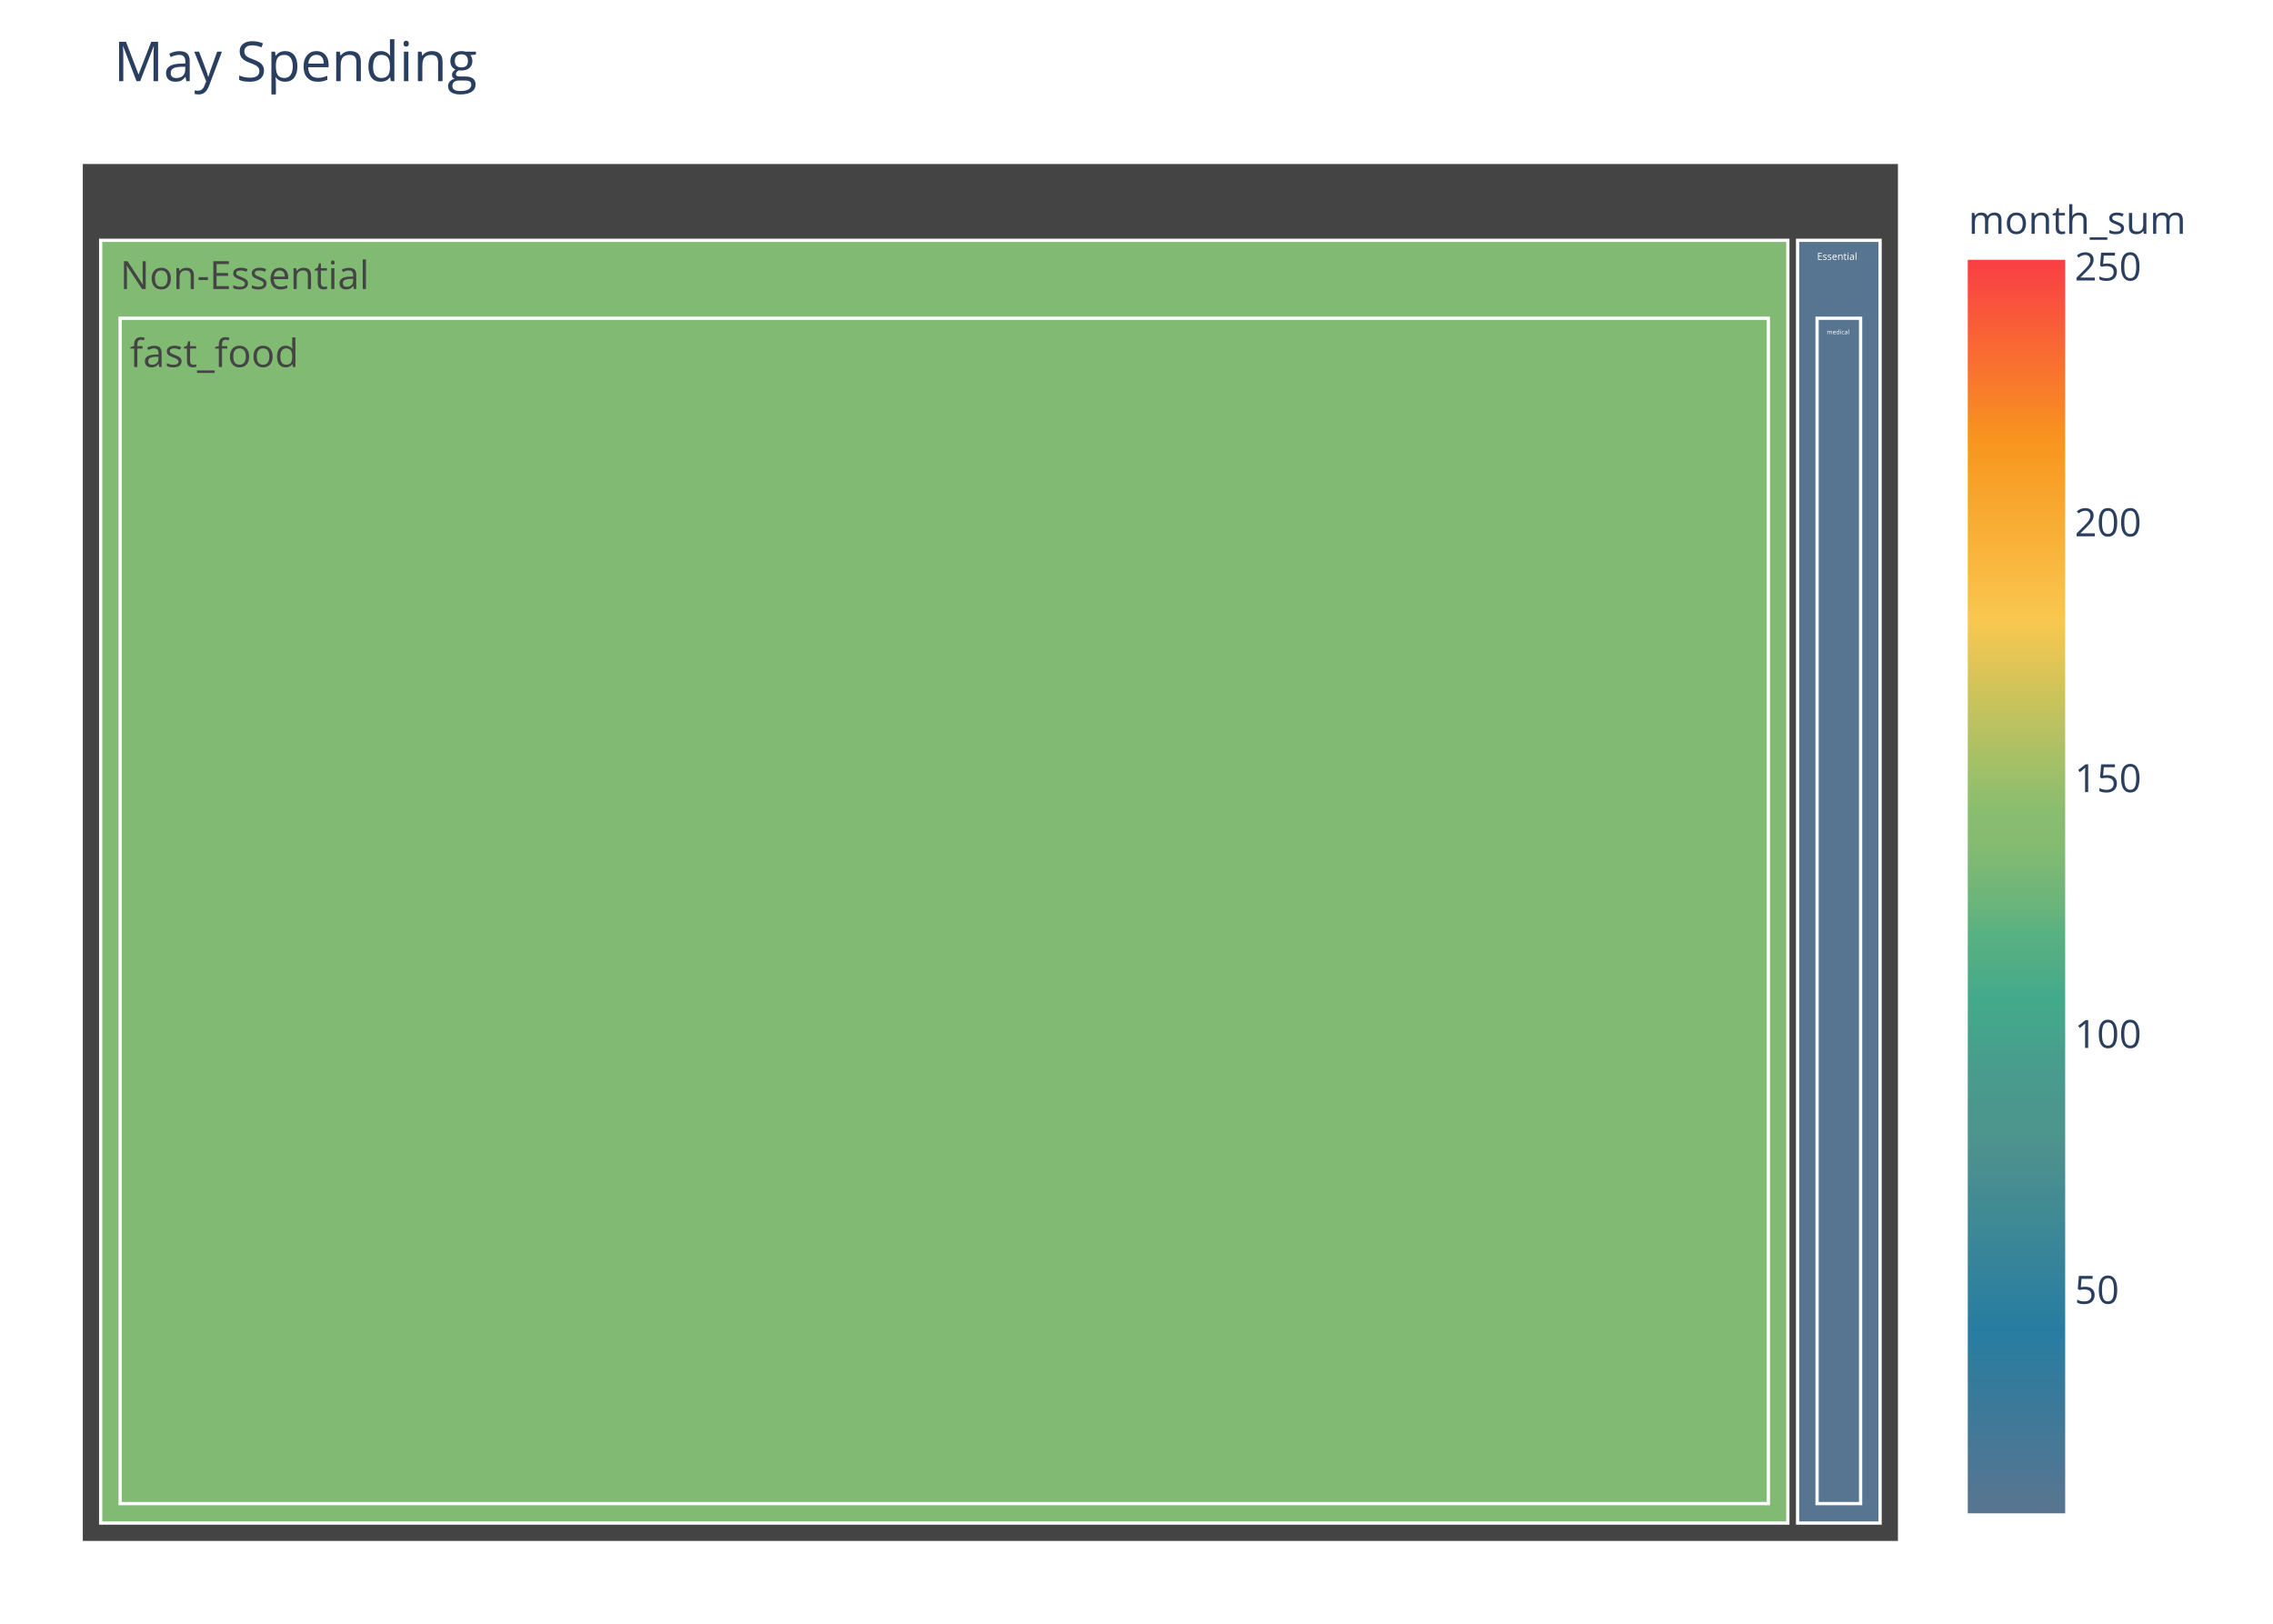
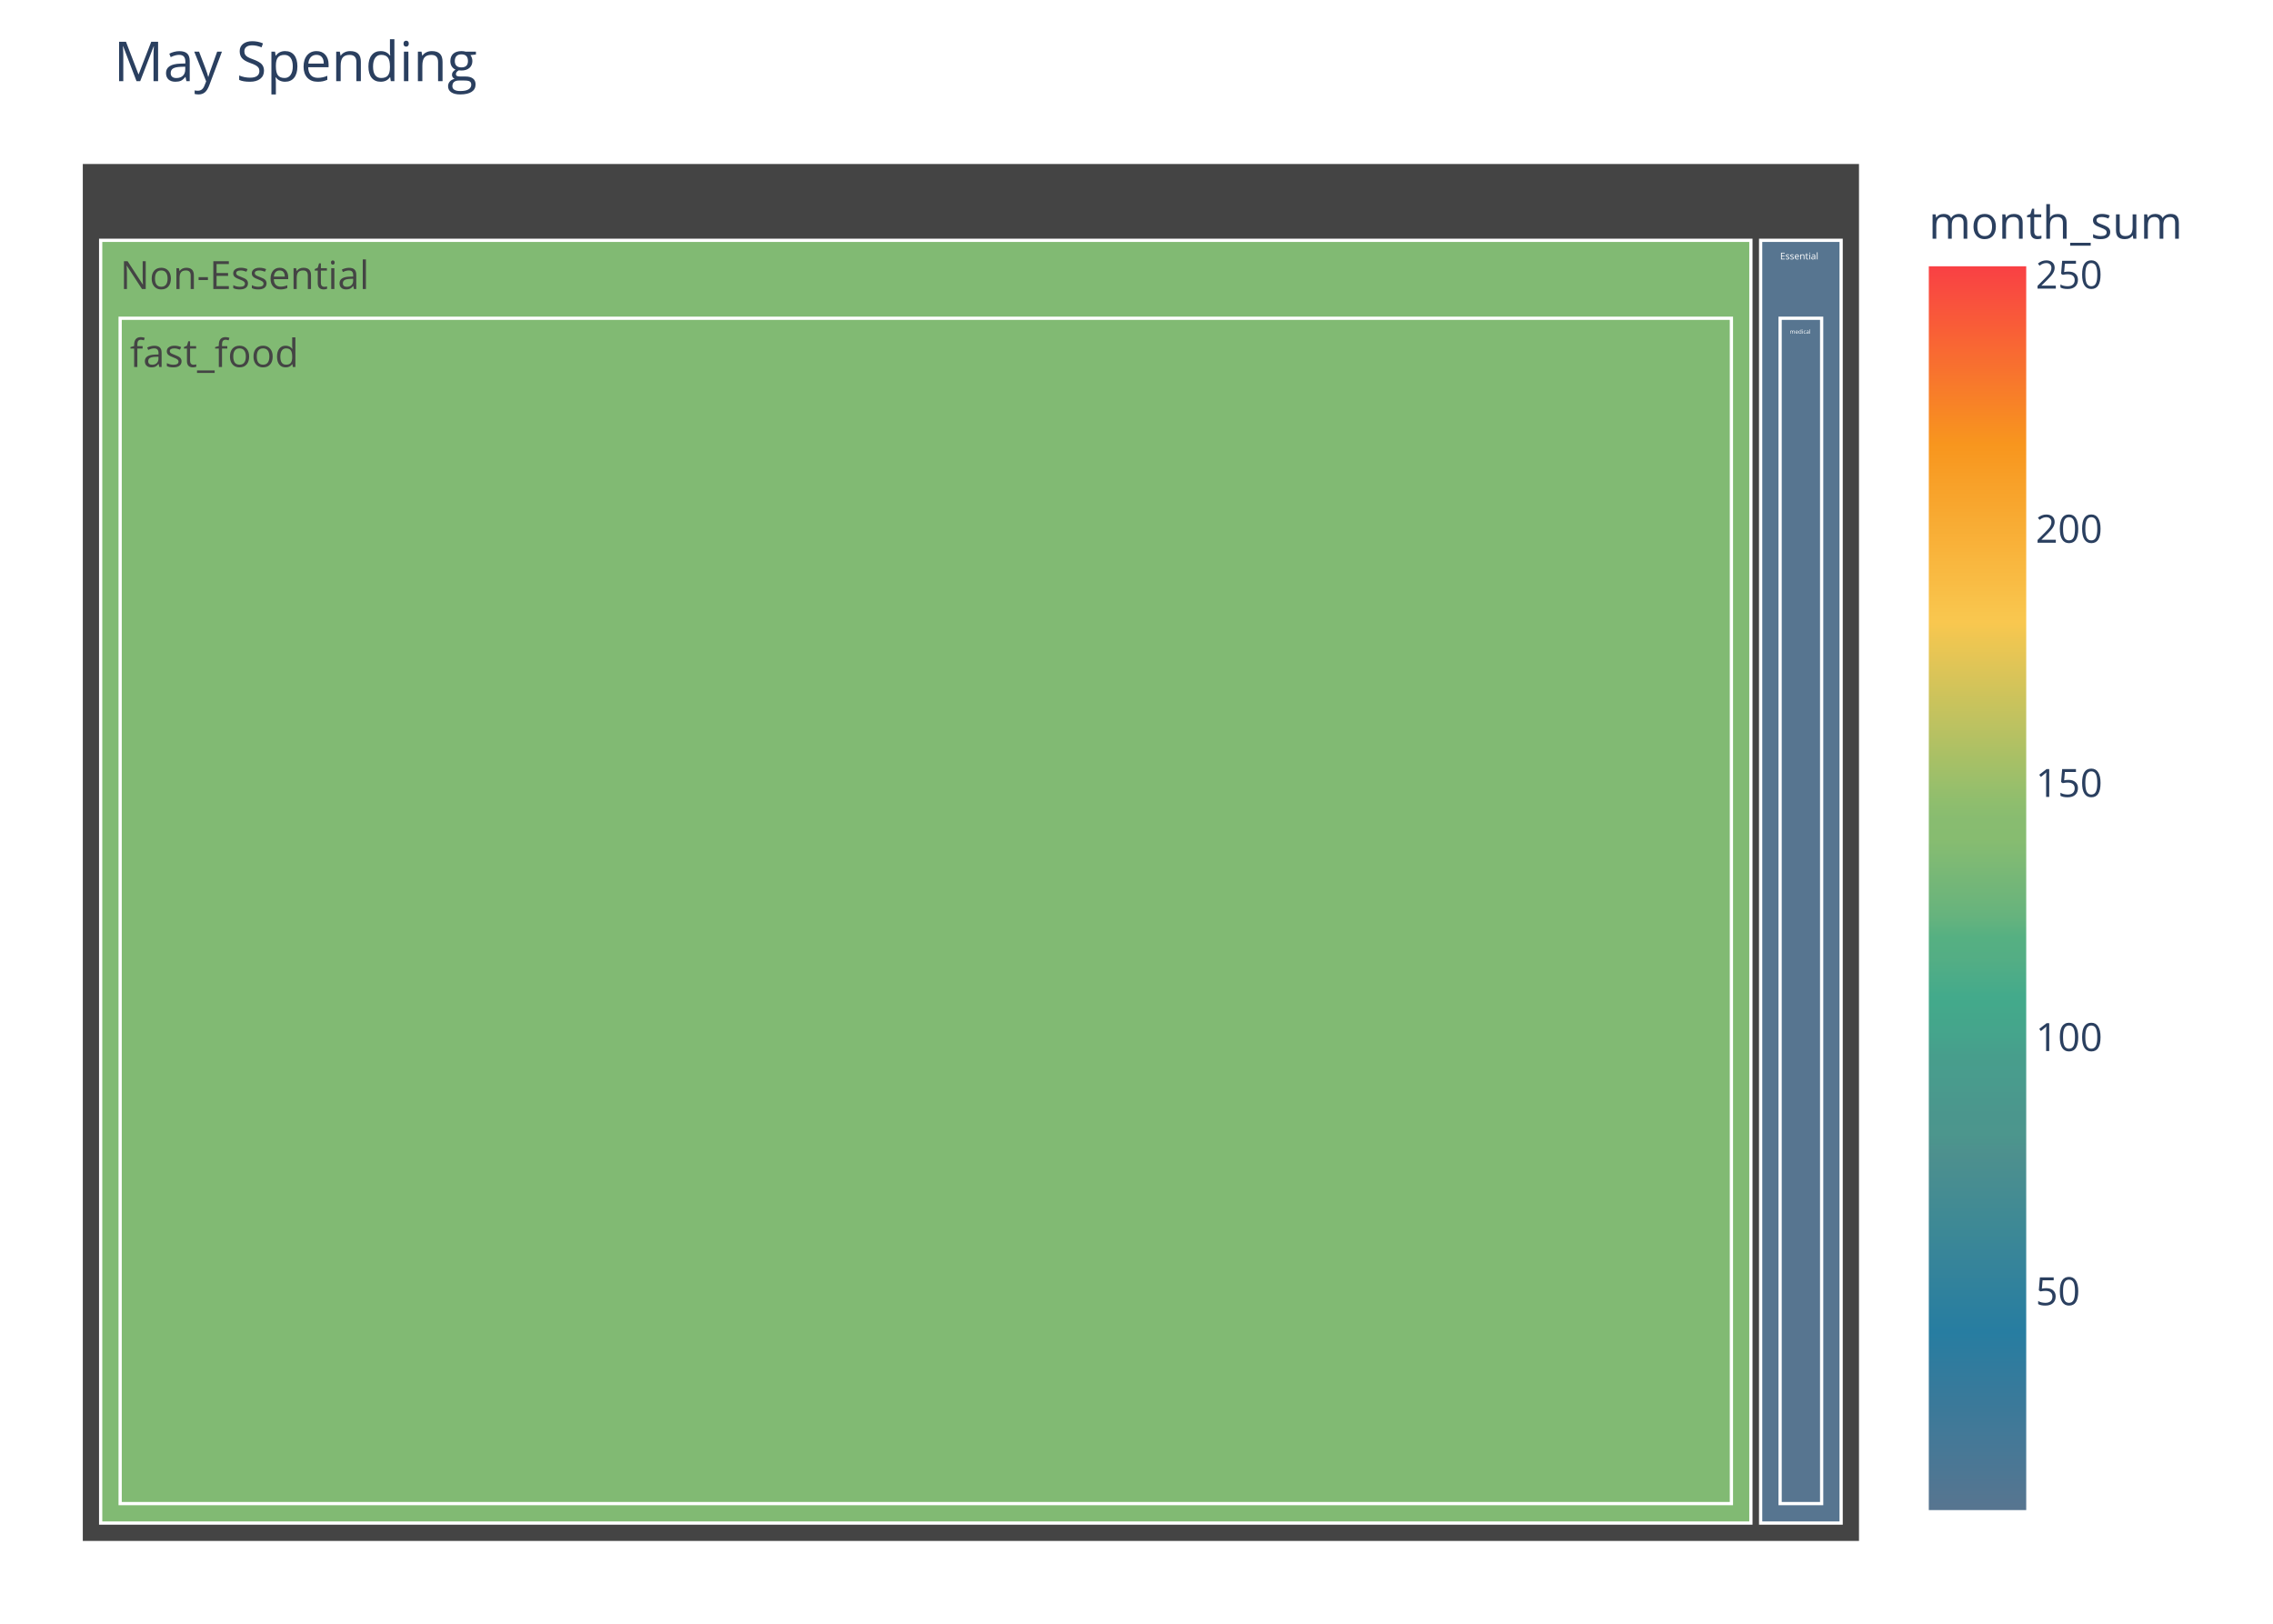
<svg xmlns="http://www.w3.org/2000/svg" class="main-svg" width="700" height="500" style="" viewBox="0 0 700 500">
  <rect x="0" y="0" width="700" height="500" style="fill: rgb(255, 255, 255); fill-opacity: 1;" />
-   <defs id="defs-7655bb">
+   <defs id="defs-751863">
    <g class="clips" />
    <g class="gradients">
-       <linearGradient x1="0" x2="0" y1="1" y2="0" id="g7655bb-cbcoloraxis">
+       <linearGradient x1="0" x2="0" y1="1" y2="0" id="g751863-cbcoloraxis">
        <stop offset="0%" stop-color="rgb(87, 117, 144)" stop-opacity="1" />
        <stop offset="1.587%" stop-color="rgb(82, 118, 146)" stop-opacity="1" />
        <stop offset="3.175%" stop-color="rgb(76, 119, 148)" stop-opacity="1" />
        <stop offset="4.762%" stop-color="rgb(71, 120, 150)" stop-opacity="1" />
        <stop offset="6.349%" stop-color="rgb(66, 121, 152)" stop-opacity="1" />
        <stop offset="7.937%" stop-color="rgb(60, 121, 153)" stop-opacity="1" />
        <stop offset="9.524%" stop-color="rgb(55, 122, 155)" stop-opacity="1" />
        <stop offset="11.111%" stop-color="rgb(50, 123, 157)" stop-opacity="1" />
        <stop offset="12.698%" stop-color="rgb(44, 124, 159)" stop-opacity="1" />
        <stop offset="14.286%" stop-color="rgb(39, 125, 161)" stop-opacity="1" />
        <stop offset="15.873%" stop-color="rgb(43, 127, 159)" stop-opacity="1" />
        <stop offset="17.46%" stop-color="rgb(47, 129, 157)" stop-opacity="1" />
        <stop offset="19.048%" stop-color="rgb(52, 131, 155)" stop-opacity="1" />
        <stop offset="20.635%" stop-color="rgb(56, 133, 153)" stop-opacity="1" />
        <stop offset="22.222%" stop-color="rgb(60, 136, 150)" stop-opacity="1" />
        <stop offset="23.81%" stop-color="rgb(64, 138, 148)" stop-opacity="1" />
        <stop offset="25.397%" stop-color="rgb(69, 140, 146)" stop-opacity="1" />
        <stop offset="26.984%" stop-color="rgb(73, 142, 144)" stop-opacity="1" />
        <stop offset="28.571%" stop-color="rgb(77, 144, 142)" stop-opacity="1" />
        <stop offset="30.159%" stop-color="rgb(76, 150, 141)" stop-opacity="1" />
        <stop offset="31.746%" stop-color="rgb(75, 150, 141)" stop-opacity="1" />
        <stop offset="33.333%" stop-color="rgb(74, 153, 141)" stop-opacity="1" />
        <stop offset="34.921%" stop-color="rgb(73, 156, 141)" stop-opacity="1" />
        <stop offset="36.508%" stop-color="rgb(71, 158, 140)" stop-opacity="1" />
        <stop offset="38.095%" stop-color="rgb(69, 164, 140)" stop-opacity="1" />
        <stop offset="39.683%" stop-color="rgb(68, 167, 139)" stop-opacity="1" />
        <stop offset="41.27%" stop-color="rgb(67, 170, 139)" stop-opacity="1" />
        <stop offset="42.857%" stop-color="rgb(76, 172, 136)" stop-opacity="1" />
        <stop offset="44.444%" stop-color="rgb(84, 174, 132)" stop-opacity="1" />
        <stop offset="46.032%" stop-color="rgb(85, 176, 130)" stop-opacity="1" />
        <stop offset="47.619%" stop-color="rgb(101, 179, 126)" stop-opacity="1" />
        <stop offset="49.206%" stop-color="rgb(110, 181, 122)" stop-opacity="1" />
        <stop offset="50.794%" stop-color="rgb(118, 183, 119)" stop-opacity="1" />
        <stop offset="52.381%" stop-color="rgb(127, 186, 116)" stop-opacity="1" />
        <stop offset="53.968%" stop-color="rgb(135, 188, 112)" stop-opacity="1" />
        <stop offset="55.556%" stop-color="rgb(136, 188, 112)" stop-opacity="1" />
        <stop offset="57.143%" stop-color="rgb(144, 190, 109)" stop-opacity="1" />
        <stop offset="58.73%" stop-color="rgb(156, 191, 106)" stop-opacity="1" />
        <stop offset="60.317%" stop-color="rgb(167, 192, 102)" stop-opacity="1" />
        <stop offset="61.905%" stop-color="rgb(179, 193, 99)" stop-opacity="1" />
        <stop offset="63.492%" stop-color="rgb(191, 194, 96)" stop-opacity="1" />
        <stop offset="65.079%" stop-color="rgb(202, 195, 92)" stop-opacity="1" />
        <stop offset="66.667%" stop-color="rgb(214, 196, 89)" stop-opacity="1" />
        <stop offset="68.254%" stop-color="rgb(226, 197, 86)" stop-opacity="1" />
        <stop offset="69.841%" stop-color="rgb(237, 198, 82)" stop-opacity="1" />
        <stop offset="71.429%" stop-color="rgb(249, 199, 79)" stop-opacity="1" />
        <stop offset="73.016%" stop-color="rgb(249, 194, 74)" stop-opacity="1" />
        <stop offset="74.603%" stop-color="rgb(249, 188, 68)" stop-opacity="1" />
        <stop offset="76.19%" stop-color="rgb(249, 183, 63)" stop-opacity="1" />
        <stop offset="77.778%" stop-color="rgb(249, 177, 57)" stop-opacity="1" />
        <stop offset="79.365%" stop-color="rgb(248, 172, 52)" stop-opacity="1" />
        <stop offset="80.952%" stop-color="rgb(248, 166, 46)" stop-opacity="1" />
        <stop offset="82.54%" stop-color="rgb(248, 161, 41)" stop-opacity="1" />
        <stop offset="84.127%" stop-color="rgb(248, 155, 35)" stop-opacity="1" />
        <stop offset="85.714%" stop-color="rgb(248, 150, 30)" stop-opacity="1" />
        <stop offset="87.302%" stop-color="rgb(248, 141, 34)" stop-opacity="1" />
        <stop offset="88.889%" stop-color="rgb(248, 131, 38)" stop-opacity="1" />
        <stop offset="90.476%" stop-color="rgb(248, 122, 43)" stop-opacity="1" />
        <stop offset="92.063%" stop-color="rgb(248, 112, 47)" stop-opacity="1" />
        <stop offset="93.651%" stop-color="rgb(249, 103, 51)" stop-opacity="1" />
        <stop offset="95.238%" stop-color="rgb(249, 93, 55)" stop-opacity="1" />
        <stop offset="96.825%" stop-color="rgb(249, 84, 60)" stop-opacity="1" />
        <stop offset="98.413%" stop-color="rgb(249, 74, 64)" stop-opacity="1" />
        <stop offset="100%" stop-color="rgb(249, 65, 68)" stop-opacity="1" />
      </linearGradient>
    </g>
+     <g class="patterns" />
  </defs>
  <g class="bglayer" />
  <g class="layer-below">
    <g class="imagelayer" />
    <g class="shapelayer" />
  </g>
  <g class="cartesianlayer" />
  <g class="polarlayer" />
+   <g class="smithlayer" />
  <g class="ternarylayer" />
  <g class="geolayer" />
  <g class="funnelarealayer" />
  <g class="pielayer" />
+   <g class="iciclelayer" />
  <g class="treemaplayer">
    <g class="trace treemap" style="opacity: 1;">
      <g class="slice cursor-pointer">
-         <path class="surface" d="M25,50L585,50L585,475L25,475Z" style="pointer-events: all; stroke-width: 1; fill: rgb(68, 68, 68); fill-opacity: 1; stroke: rgb(255, 255, 255); stroke-opacity: 1; opacity: 1;" />
+         <path class="surface" d="M25,50L573,50L573,475L25,475Z" style="pointer-events: all; stroke-width: 1; fill: rgb(68, 68, 68); fill-opacity: 1; stroke: rgb(255, 255, 255); stroke-opacity: 1; opacity: 1;" />
        <g class="slicetext">
          <text data-notex="1" class="slicetext" text-anchor="start" x="0" y="0" style="font-family: 'Open Sans', verdana, arial, sans-serif; font-size: 12px; fill: rgb(255, 255, 255); fill-opacity: 1; white-space: pre;" transform="translate(31,65)"> </text>
        </g>
      </g>
      <g class="slice cursor-pointer">
-         <path class="surface" d="M31,74L550.59,74L550.59,469L31,469Z" style="pointer-events: all; stroke-width: 1; fill: rgb(129, 186, 115); fill-opacity: 1; stroke: rgb(255, 255, 255); stroke-opacity: 1; opacity: 1;" />
+         <path class="surface" d="M31,74L539.209,74L539.209,469L31,469Z" style="pointer-events: all; stroke-width: 1; fill: rgb(129, 186, 115); fill-opacity: 1; stroke: rgb(255, 255, 255); stroke-opacity: 1; opacity: 1;" />
        <g class="slicetext">
          <text data-notex="1" class="slicetext" text-anchor="start" x="0" y="0" style="font-family: 'Open Sans', verdana, arial, sans-serif; font-size: 12px; fill: rgb(68, 68, 68); fill-opacity: 1; white-space: pre;" transform="translate(37,89)">Non-Essential</text>
        </g>
      </g>
      <g class="slice cursor-pointer">
-         <path class="surface" d="M553.59,74L579,74L579,469L553.59,469Z" style="pointer-events: all; stroke-width: 1; fill: rgb(87, 117, 144); fill-opacity: 1; stroke: rgb(255, 255, 255); stroke-opacity: 1; opacity: 1;" />
+         <path class="surface" d="M542.209,74L567,74L567,469L542.209,469Z" style="pointer-events: all; stroke-width: 1; fill: rgb(87, 117, 144); fill-opacity: 1; stroke: rgb(255, 255, 255); stroke-opacity: 1; opacity: 1;" />
        <g class="slicetext">
-           <text data-notex="1" class="slicetext" text-anchor="start" x="0" y="0" style="font-family: 'Open Sans', verdana, arial, sans-serif; font-size: 12px; fill: rgb(255, 255, 255); fill-opacity: 1; white-space: pre;" transform="translate(559.59,80.01578)scale(0.2513147)">Essential</text>
+           <text data-notex="1" class="slicetext" text-anchor="start" x="0" y="0" style="font-family: 'Open Sans', verdana, arial, sans-serif; font-size: 12px; fill: rgb(255, 255, 255); fill-opacity: 1; white-space: pre;" transform="translate(548.2087,79.87663)scale(0.2397191)">Essential</text>
        </g>
      </g>
      <g class="slice cursor-pointer">
-         <path class="surface" d="M37,98L544.59,98L544.59,463L37,463Z" style="pointer-events: all; stroke-width: 1; fill: rgb(129, 186, 115); fill-opacity: 1; stroke: rgb(255, 255, 255); stroke-opacity: 1; opacity: 1;" />
+         <path class="surface" d="M37,98L533.209,98L533.209,463L37,463Z" style="pointer-events: all; stroke-width: 1; fill: rgb(129, 186, 115); fill-opacity: 1; stroke: rgb(255, 255, 255); stroke-opacity: 1; opacity: 1;" />
        <g class="slicetext">
          <text data-notex="1" class="slicetext" text-anchor="start" x="0" y="0" style="font-family: 'Open Sans', verdana, arial, sans-serif; font-size: 12px; fill: rgb(68, 68, 68); fill-opacity: 1; white-space: pre;" transform="translate(40,113)">fast_food</text>
        </g>
      </g>
      <g class="slice cursor-pointer">
-         <path class="surface" d="M559.59,98L573,98L573,463L559.59,463Z" style="pointer-events: all; stroke-width: 1; fill: rgb(87, 117, 144); fill-opacity: 1; stroke: rgb(255, 255, 255); stroke-opacity: 1; opacity: 1;" />
+         <path class="surface" d="M548.209,98L561,98L561,463L548.209,463Z" style="pointer-events: all; stroke-width: 1; fill: rgb(87, 117, 144); fill-opacity: 1; stroke: rgb(255, 255, 255); stroke-opacity: 1; opacity: 1;" />
        <g class="slicetext">
-           <text data-notex="1" class="slicetext" text-anchor="start" x="0" y="0" style="font-family: 'Open Sans', verdana, arial, sans-serif; font-size: 12px; fill: rgb(255, 255, 255); fill-opacity: 1; white-space: pre;" transform="translate(562.59,102.9187)scale(0.159892)">medical</text>
+           <text data-notex="1" class="slicetext" text-anchor="start" x="0" y="0" style="font-family: 'Open Sans', verdana, arial, sans-serif; font-size: 12px; fill: rgb(255, 255, 255); fill-opacity: 1; white-space: pre;" transform="translate(551.2087,102.7585)scale(0.1465411)">medical</text>
        </g>
      </g>
    </g>
  </g>
  <g class="sunburstlayer" />
  <g class="glimages" />
-   <defs id="topdefs-7655bb">
+   <defs id="topdefs-751863">
    <g class="clips" />
  </defs>
  <g class="layer-above">
    <g class="imagelayer" />
    <g class="shapelayer" />
  </g>
  <g class="infolayer">
    <g class="cbcoloraxis colorbar" transform="translate(25,50)">
-       <rect class="cbbg" x="571" y="0" width="92.219" height="425" style="fill: rgb(0, 0, 0); fill-opacity: 0; stroke: rgb(68, 68, 68); stroke-opacity: 1; stroke-width: 0;" />
-       <g class="cbfills" transform="translate(0,30)">
-         <rect class="cbfill" x="581" width="30" y="0" height="386" style="fill: url('#g7655bb-cbcoloraxis');" />
+       <rect class="cbbg" x="559" y="0" width="103.984" height="425" style="fill: rgb(0, 0, 0); fill-opacity: 0; stroke: rgb(68, 68, 68); stroke-opacity: 1; stroke-width: 0;" />
+       <g class="cbfills" transform="translate(0,32)">
+         <rect class="cbfill gradient_filled" x="569" y="0" width="30" height="383" style="fill: url('#g751863-cbcoloraxis');" />
      </g>
-       <g class="cblines" transform="translate(0,30)" />
+       <g class="cblines" transform="translate(0,32)" />
      <g class="cbaxis crisp" transform="translate(0,-50)">
        <g class="ycbcoloraxistick">
-           <text text-anchor="start" x="613.9" y="4.2" transform="translate(0,397.26)" style="font-family: 'Open Sans', verdana, arial, sans-serif; font-size: 12px; fill: rgb(42, 63, 95); fill-opacity: 1; white-space: pre;">50</text>
+           <text text-anchor="start" x="601.9" y="4.2" transform="translate(0,397.7)" style="font-family: 'Open Sans', verdana, arial, sans-serif; font-size: 12px; fill: rgb(42, 63, 95); fill-opacity: 1; white-space: pre; opacity: 1;">50</text>
        </g>
        <g class="ycbcoloraxistick">
-           <text text-anchor="start" x="613.9" y="4.2" transform="translate(0,318.49)" style="font-family: 'Open Sans', verdana, arial, sans-serif; font-size: 12px; fill: rgb(42, 63, 95); fill-opacity: 1; white-space: pre;">100</text>
+           <text text-anchor="start" x="601.9" y="4.2" style="font-family: 'Open Sans', verdana, arial, sans-serif; font-size: 12px; fill: rgb(42, 63, 95); fill-opacity: 1; white-space: pre; opacity: 1;" transform="translate(0,319.44)">100</text>
        </g>
        <g class="ycbcoloraxistick">
-           <text text-anchor="start" x="613.9" y="4.2" transform="translate(0,239.72)" style="font-family: 'Open Sans', verdana, arial, sans-serif; font-size: 12px; fill: rgb(42, 63, 95); fill-opacity: 1; white-space: pre;">150</text>
+           <text text-anchor="start" x="601.9" y="4.2" style="font-family: 'Open Sans', verdana, arial, sans-serif; font-size: 12px; fill: rgb(42, 63, 95); fill-opacity: 1; white-space: pre; opacity: 1;" transform="translate(0,241.18)">150</text>
        </g>
        <g class="ycbcoloraxistick">
-           <text text-anchor="start" x="613.9" y="4.2" transform="translate(0,160.94)" style="font-family: 'Open Sans', verdana, arial, sans-serif; font-size: 12px; fill: rgb(42, 63, 95); fill-opacity: 1; white-space: pre;">200</text>
+           <text text-anchor="start" x="601.9" y="4.2" style="font-family: 'Open Sans', verdana, arial, sans-serif; font-size: 12px; fill: rgb(42, 63, 95); fill-opacity: 1; white-space: pre; opacity: 1;" transform="translate(0,162.92)">200</text>
        </g>
        <g class="ycbcoloraxistick">
-           <text text-anchor="start" x="613.9" y="4.2" transform="translate(0,82.17)" style="font-family: 'Open Sans', verdana, arial, sans-serif; font-size: 12px; fill: rgb(42, 63, 95); fill-opacity: 1; white-space: pre;">250</text>
+           <text text-anchor="start" x="601.9" y="4.2" style="font-family: 'Open Sans', verdana, arial, sans-serif; font-size: 12px; fill: rgb(42, 63, 95); fill-opacity: 1; white-space: pre; opacity: 1;" transform="translate(0,84.66)">250</text>
        </g>
      </g>
      <g class="cbtitleunshift" transform="translate(-25,-50)">
        <g class="cbtitle" transform="">
-           <text class="ycbcoloraxistitle" x="606.2" y="72" text-anchor="start" style="font-family: 'Open Sans', verdana, arial, sans-serif; font-size: 12px; fill: rgb(42, 63, 95); opacity: 1; font-weight: normal; white-space: pre;">month_sum</text>
+           <text class="ycbcoloraxistitle" x="593.96" y="73.5" text-anchor="start" style="font-family: 'Open Sans', verdana, arial, sans-serif; font-size: 14px; fill: rgb(42, 63, 95); opacity: 1; font-weight: normal; white-space: pre;">month_sum</text>
        </g>
      </g>
-       <rect class="cboutline" x="581" y="29.5" width="30" height="385.5" style="stroke: rgb(68, 68, 68); stroke-opacity: 1; fill: none; stroke-width: 0;" />
+       <rect class="cboutline" x="569" y="32" width="30" height="383" style="stroke: rgb(68, 68, 68); stroke-opacity: 1; fill: none; stroke-width: 0;" />
    </g>
    <g class="g-gtitle">
      <text class="gtitle" x="35" y="25" text-anchor="start" dy="0em" style="font-family: 'Open Sans', verdana, arial, sans-serif; font-size: 17px; fill: rgb(42, 63, 95); opacity: 1; font-weight: normal; white-space: pre;">May Spending</text>
    </g>
  </g>
</svg>
